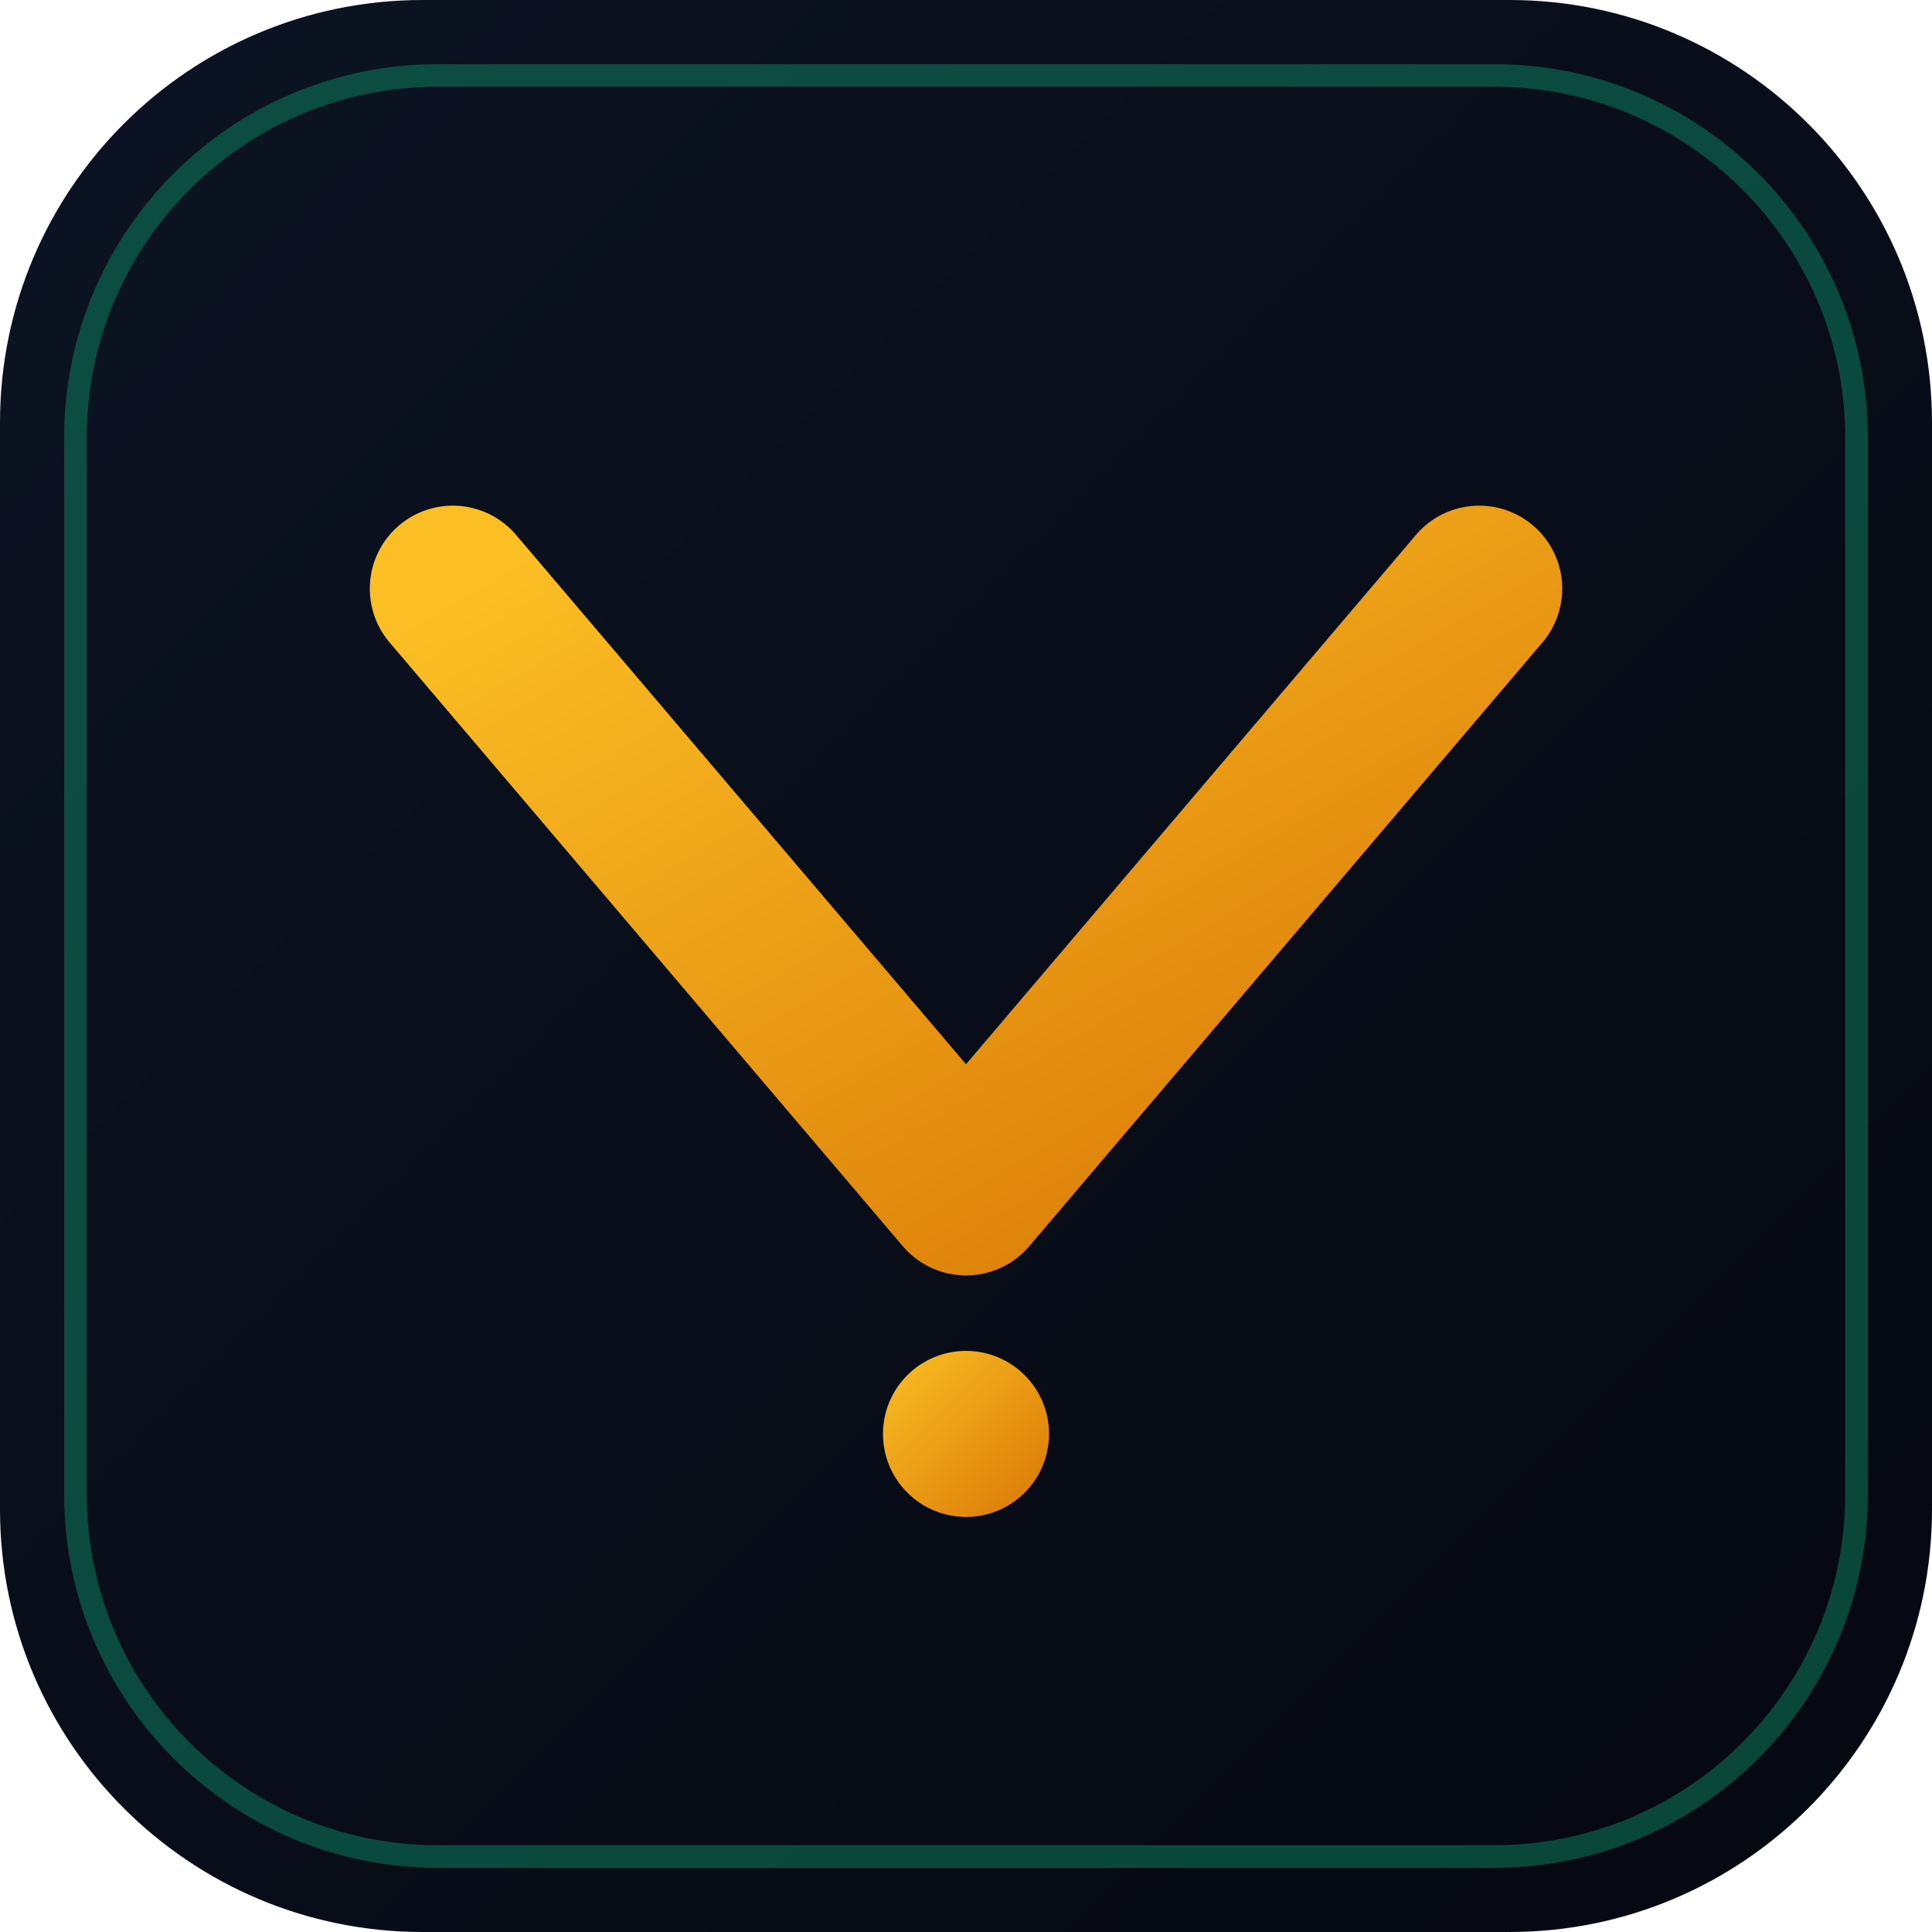
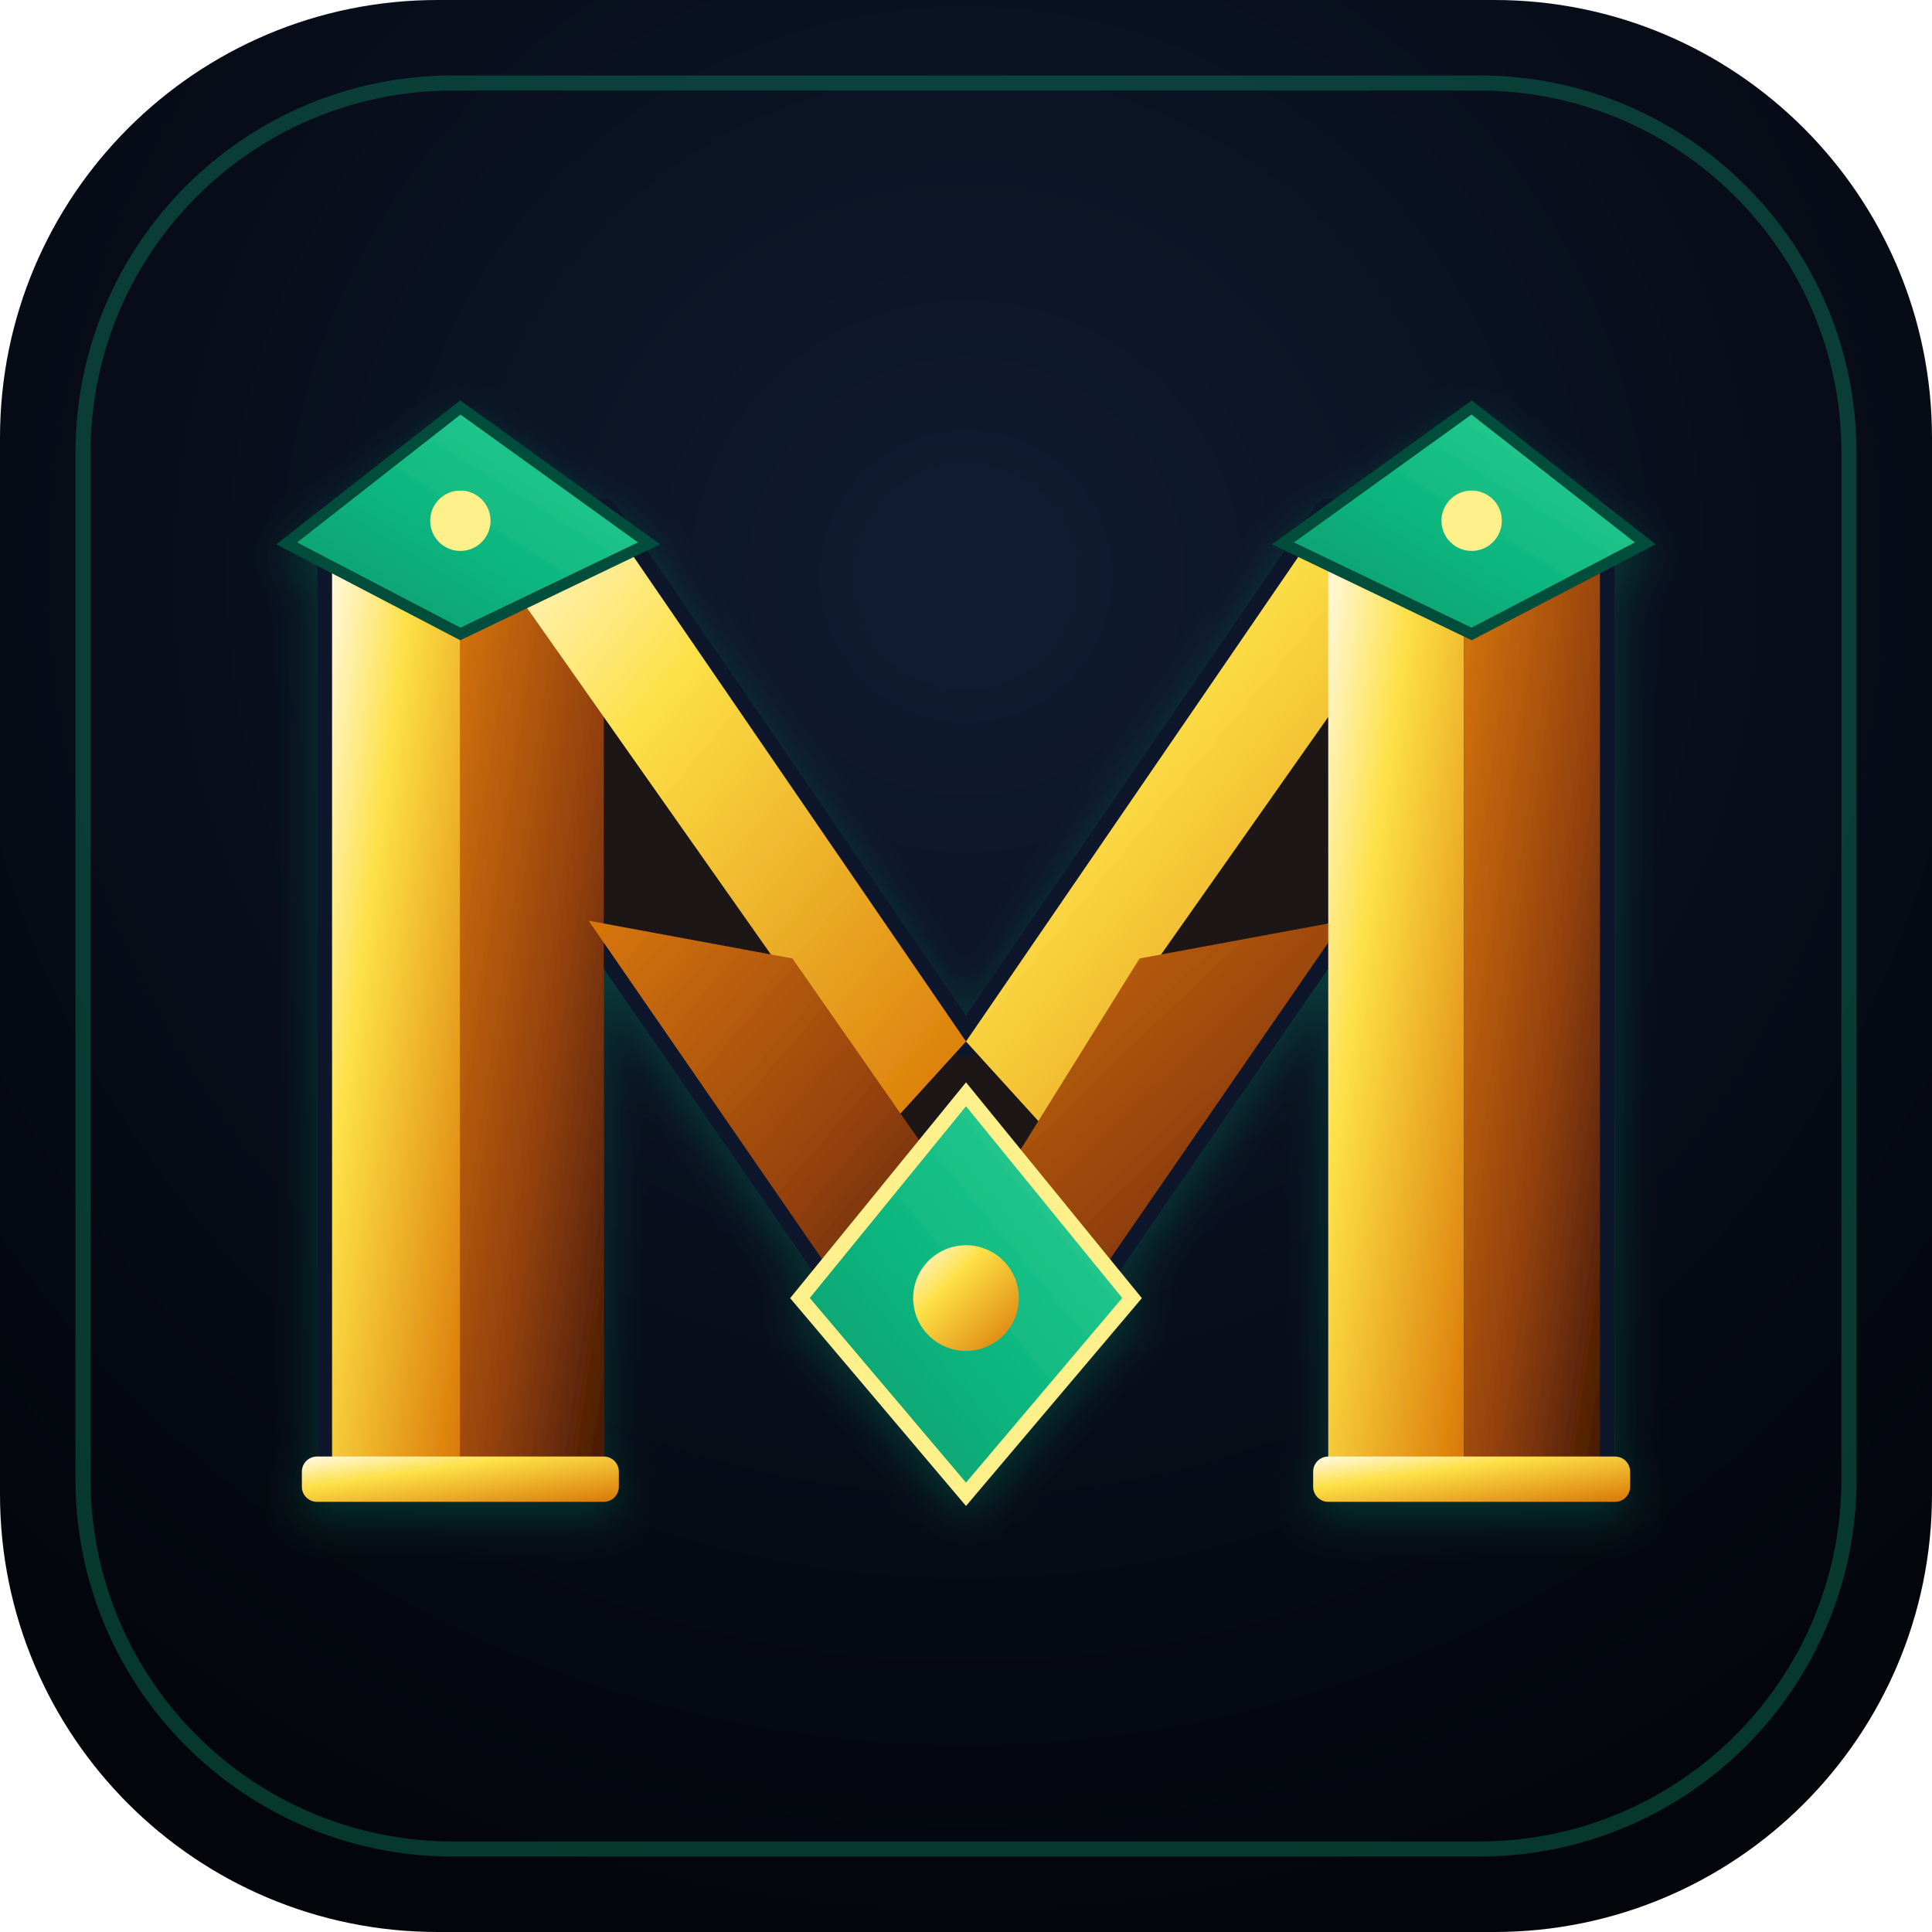
<svg xmlns="http://www.w3.org/2000/svg" viewBox="0 0 512 512" width="512" height="512">
  <defs>
-     <linearGradient id="bg" x1="0%" y1="0%" x2="100%" y2="100%">
-       <stop offset="0%" stop-color="#0c1322" />
-       <stop offset="100%" stop-color="#050811" />
-     </linearGradient>
-     <linearGradient id="emerald" x1="0%" y1="0%" x2="100%" y2="100%">
-       <stop offset="0%" stop-color="#10b981" />
-       <stop offset="100%" stop-color="#047857" />
-     </linearGradient>
-     <linearGradient id="gold" x1="0%" y1="0%" x2="100%" y2="100%">
-       <stop offset="0%" stop-color="#fbbf24" />
+     <radialGradient id="bg" cx="50%" cy="30%" r="75%">
+       <stop offset="0%" stop-color="#111c33" />
+       <stop offset="60%" stop-color="#070c18" />
+       <stop offset="100%" stop-color="#03050a" />
+     </radialGradient>
+     <linearGradient id="gold-light" x1="0%" y1="0%" x2="100%" y2="100%">
+       <stop offset="0%" stop-color="#fffbeb" />
+       <stop offset="35%" stop-color="#fde047" />
      <stop offset="100%" stop-color="#d97706" />
    </linearGradient>
+     <linearGradient id="gold-dark" x1="0%" y1="0%" x2="100%" y2="100%">
+       <stop offset="0%" stop-color="#d97706" />
+       <stop offset="60%" stop-color="#92400e" />
+       <stop offset="100%" stop-color="#451a03" />
+     </linearGradient>
+     <linearGradient id="emerald-glow" x1="0%" y1="100%" x2="100%" y2="0%">
+       <stop offset="0%" stop-color="#059669" />
+       <stop offset="50%" stop-color="#10b981" />
+       <stop offset="100%" stop-color="#34d399" />
+     </linearGradient>
+     <filter id="m-shadow" x="-20%" y="-20%" width="140%" height="140%">
+       <feDropShadow dx="0" dy="16" stdDeviation="18" flood-color="#000000" flood-opacity="0.85" />
+       <feDropShadow dx="0" dy="4" stdDeviation="6" flood-color="#10b981" flood-opacity="0.25" />
+     </filter>
  </defs>
-   <rect width="512" height="512" rx="112" fill="url(#bg)" />
-   <rect x="20" y="20" width="472" height="472" rx="96" fill="none" stroke="#10b981" stroke-width="6" stroke-opacity="0.35" />
-   <path d="M120 376V156" fill="none" stroke="url(#emerald)" stroke-width="44" stroke-linecap="round" />
-   <path d="M120 156L256 316L392 156" fill="none" stroke="url(#gold)" stroke-width="44" stroke-linecap="round" stroke-linejoin="round" />
-   <path d="M392 156V376" fill="none" stroke="url(#emerald)" stroke-width="44" stroke-linecap="round" />
-   <circle cx="256" cy="380" r="22" fill="url(#gold)" />
+   <rect width="512" height="512" rx="116" fill="url(#bg)" />
+   <rect x="22" y="22" width="468" height="468" rx="98" fill="none" stroke="#10b981" stroke-width="4" stroke-opacity="0.28" />
+   <g filter="url(#m-shadow)">
+     <path d="M 88 392 L 88 136 L 160 136 L 256 276 L 352 136 L 424 136 L 424 392 L 356 392 L 356 244 L 276 360 L 236 360 L 156 244 L 156 392 Z" fill="#1c1917" stroke="#0f172a" stroke-width="8" stroke-linejoin="round" />
+     <path d="M 88 392 L 88 136 L 122 136 L 122 392 Z" fill="url(#gold-light)" />
+     <path d="M 122 136 L 160 136 L 160 392 L 122 392 Z" fill="url(#gold-dark)" />
+     <path d="M 122 136 L 160 136 L 256 276 L 236 298 Z" fill="url(#gold-light)" />
+     <path d="M 156 244 L 236 360 L 256 320 L 210 254 Z" fill="url(#gold-dark)" />
+     <path d="M 256 276 L 352 136 L 390 136 L 276 298 Z" fill="url(#gold-light)" />
+     <path d="M 236 360 L 276 360 L 356 244 L 302 254 Z" fill="url(#gold-dark)" />
+     <path d="M 352 136 L 388 136 L 388 392 L 352 392 Z" fill="url(#gold-light)" />
+     <path d="M 388 136 L 424 136 L 424 392 L 388 392 Z" fill="url(#gold-dark)" />
+     <polygon points="76,144 122,108 172,144 122,168" fill="url(#emerald-glow)" stroke="#064e3b" stroke-width="3" />
+     <circle cx="122" cy="138" r="8" fill="#fef08a" />
+     <polygon points="340,144 390,108 436,144 390,168" fill="url(#emerald-glow)" stroke="#064e3b" stroke-width="3" />
+     <circle cx="390" cy="138" r="8" fill="#fef08a" />
+     <polygon points="256,290 300,344 256,396 212,344" fill="url(#emerald-glow)" stroke="#fef08a" stroke-width="4" />
+     <circle cx="256" cy="344" r="14" fill="url(#gold-light)" />
+     <rect x="80" y="386" width="84" height="12" rx="4" fill="url(#gold-light)" />
+     <rect x="348" y="386" width="84" height="12" rx="4" fill="url(#gold-light)" />
+   </g>
</svg>
